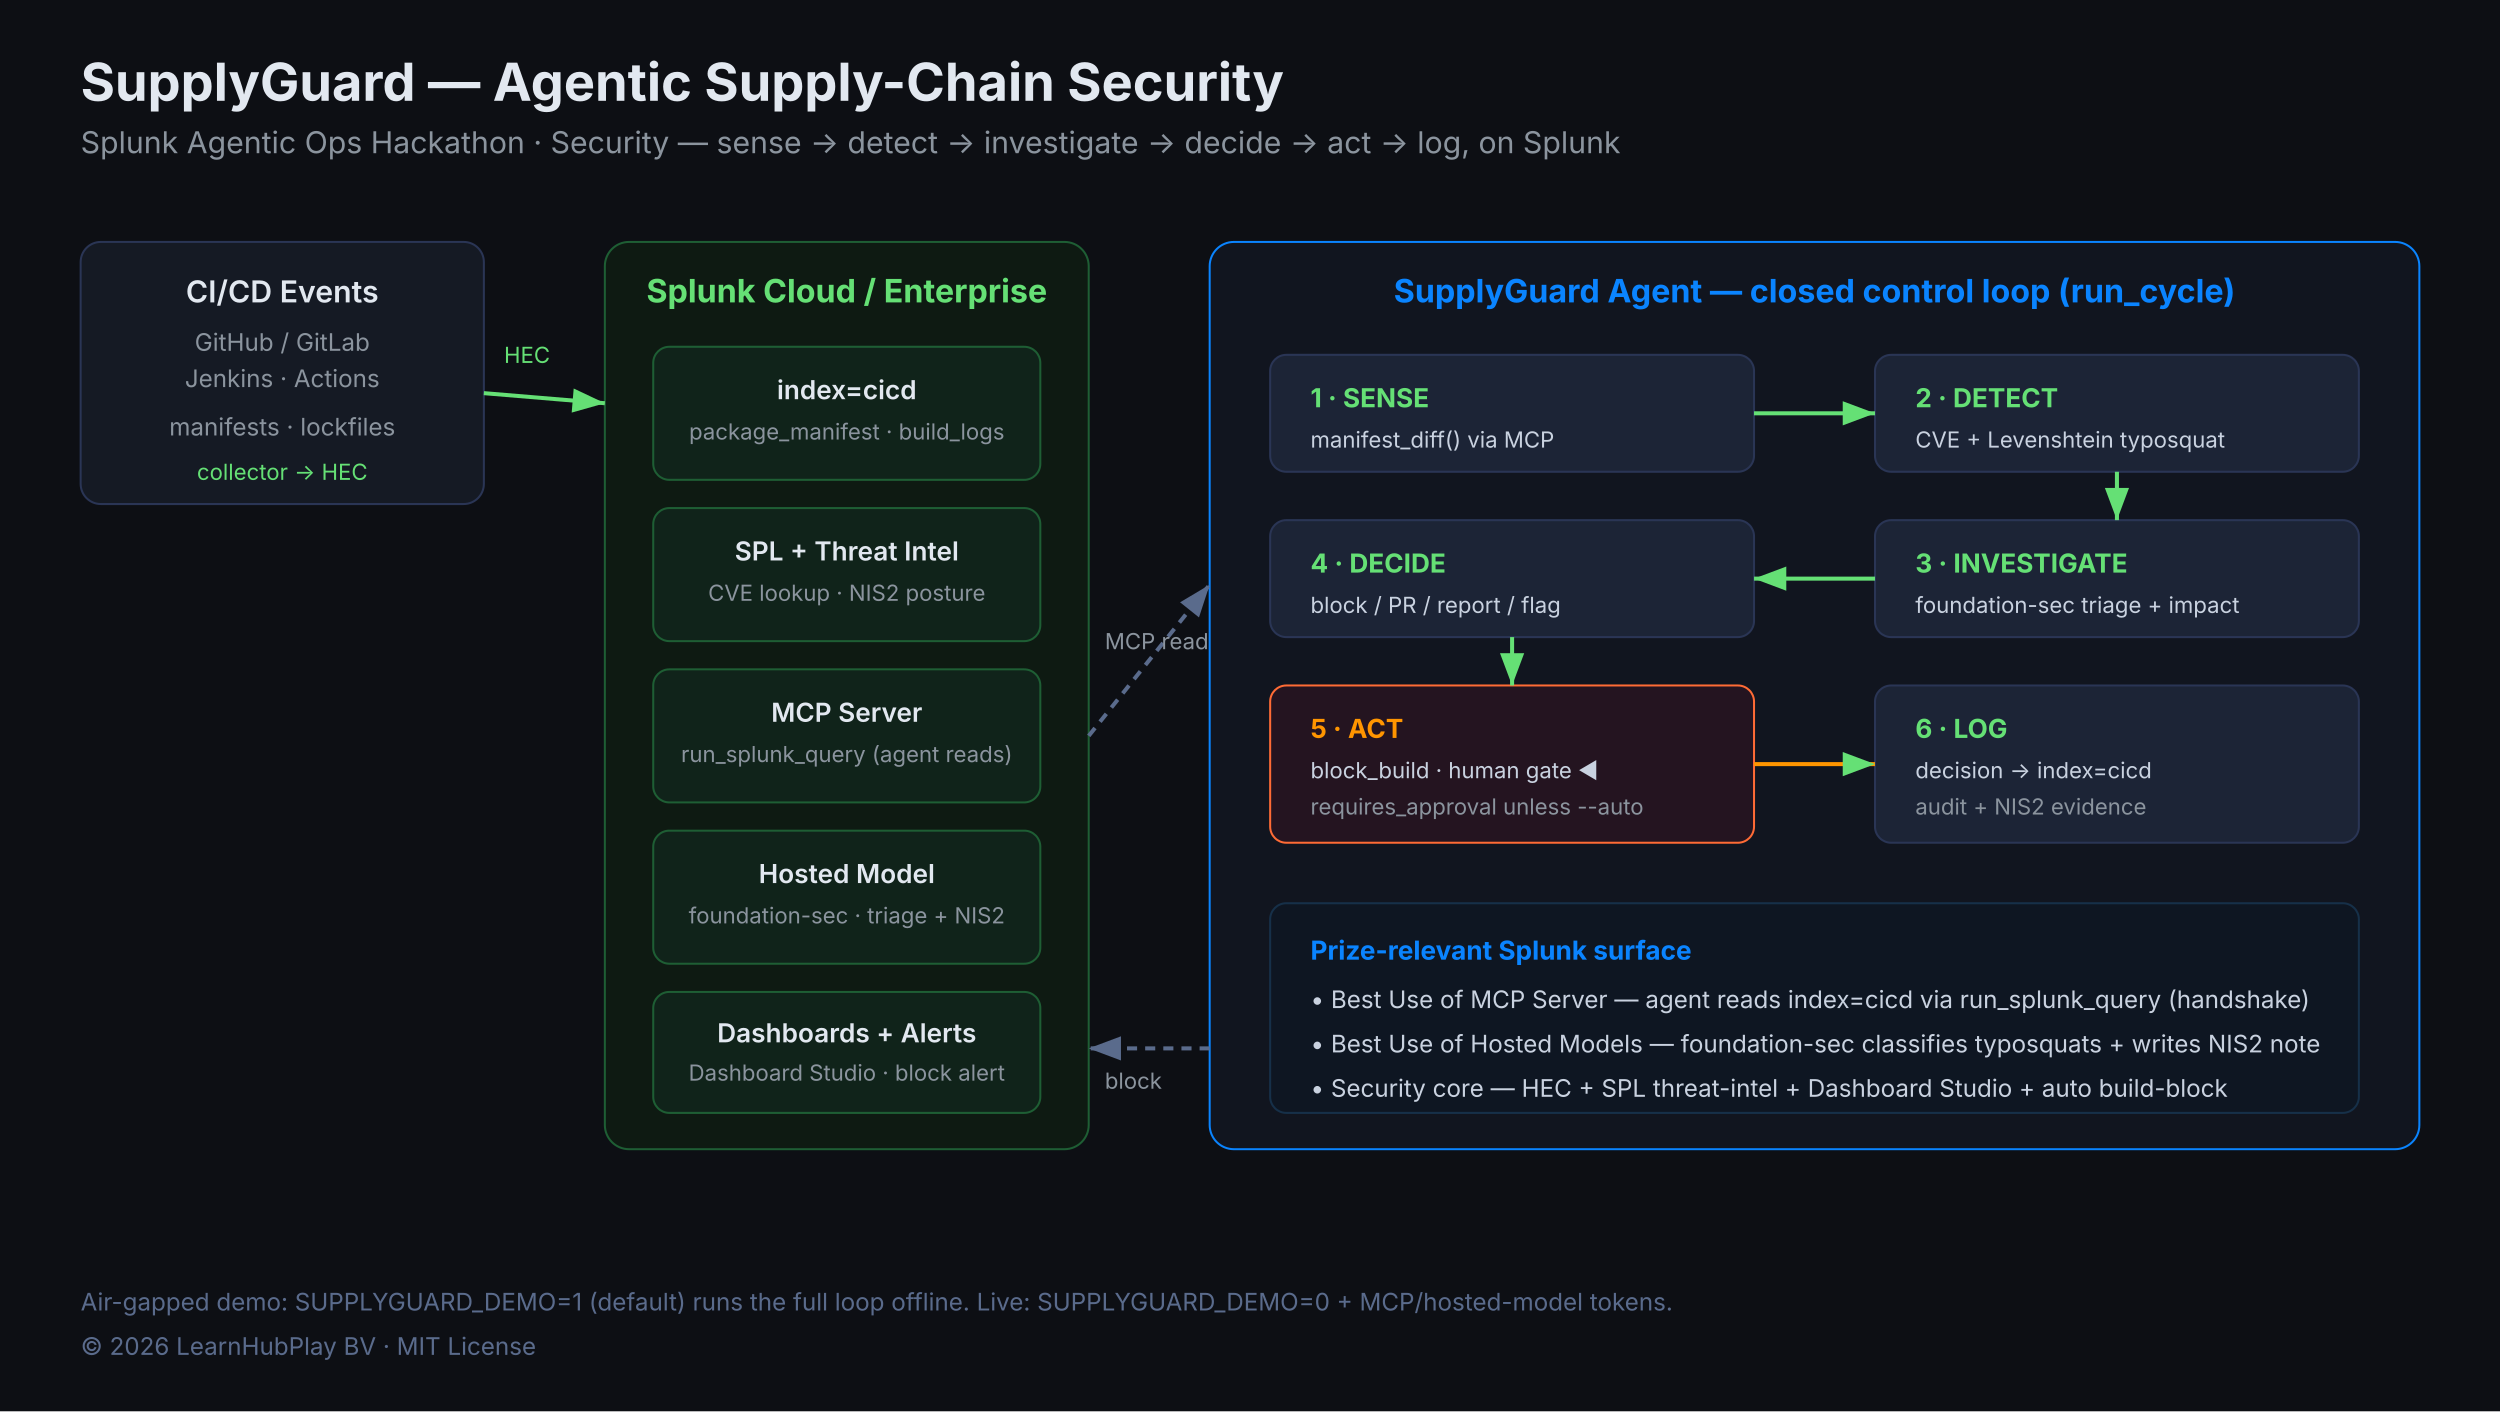
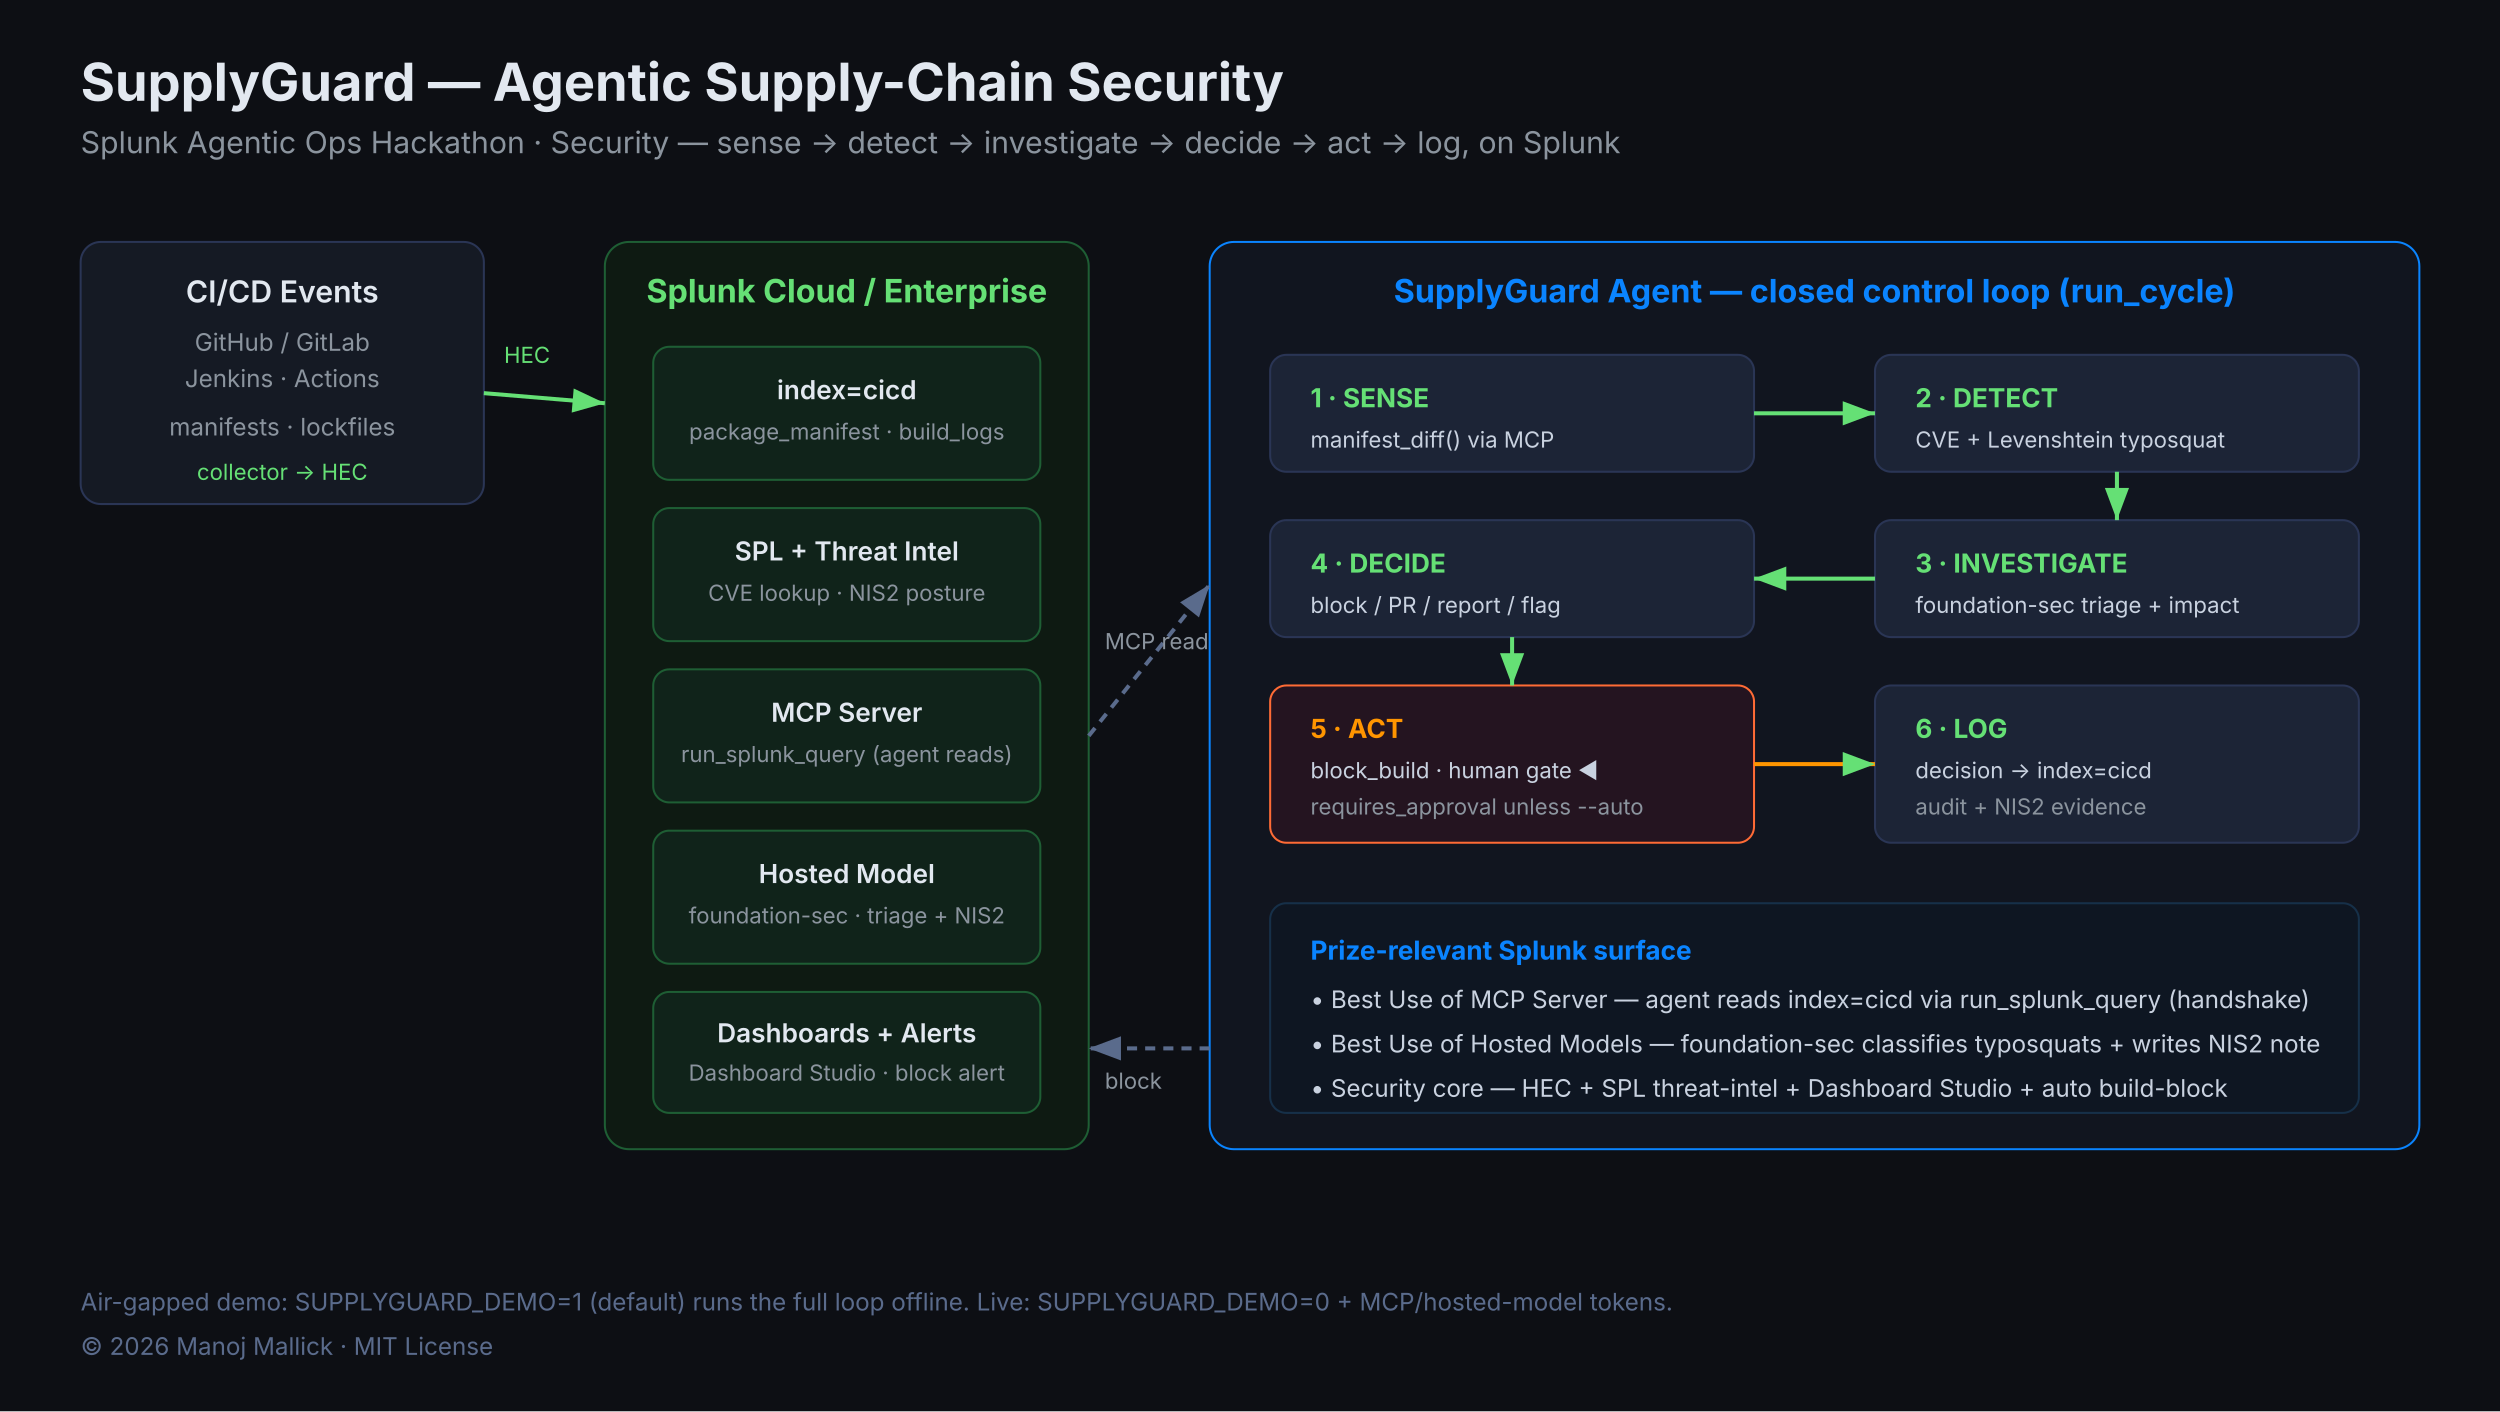
<svg xmlns="http://www.w3.org/2000/svg" width="1240" height="700" viewBox="0 0 1240 700" font-family="Inter, Helvetica, Arial, sans-serif">
  <defs>
    <marker id="arrow" markerWidth="10" markerHeight="10" refX="8" refY="3" orient="auto" markerUnits="strokeWidth">
      <path d="M0,0 L8,3 L0,6 Z" fill="#65E075" />
    </marker>
    <marker id="arrowDim" markerWidth="10" markerHeight="10" refX="8" refY="3" orient="auto" markerUnits="strokeWidth">
      <path d="M0,0 L8,3 L0,6 Z" fill="#5A6B8C" />
    </marker>
  </defs>
  <rect width="1240" height="700" fill="#0D0F14" />
  <text x="40" y="50" fill="#E2E8F0" font-size="26" font-weight="700">SupplyGuard — Agentic Supply-Chain Security</text>
  <text x="40" y="76" fill="#8B949E" font-size="15">Splunk Agentic Ops Hackathon · Security — sense → detect → investigate → decide → act → log, on Splunk</text>
  <rect x="40" y="120" width="200" height="130" rx="10" fill="#151A24" stroke="#2A3555" />
  <text x="140" y="150" fill="#E2E8F0" font-size="15" font-weight="600" text-anchor="middle">CI/CD Events</text>
  <text x="140" y="174" fill="#8B949E" font-size="12" text-anchor="middle">GitHub / GitLab</text>
  <text x="140" y="192" fill="#8B949E" font-size="12" text-anchor="middle">Jenkins · Actions</text>
  <text x="140" y="216" fill="#8B949E" font-size="12" text-anchor="middle">manifests · lockfiles</text>
  <text x="140" y="238" fill="#65E075" font-size="11" text-anchor="middle">collector → HEC</text>
  <rect x="300" y="120" width="240" height="450" rx="12" fill="#0E1A12" stroke="#1E5E34" />
  <text x="420" y="150" fill="#65E075" font-size="16" font-weight="700" text-anchor="middle">Splunk Cloud / Enterprise</text>
  <rect x="324" y="172" width="192" height="66" rx="8" fill="#10231A" stroke="#1E5E34" />
  <text x="420" y="198" fill="#E2E8F0" font-size="13" font-weight="600" text-anchor="middle">index=cicd</text>
  <text x="420" y="218" fill="#8B949E" font-size="11" text-anchor="middle">package_manifest · build_logs</text>
  <rect x="324" y="252" width="192" height="66" rx="8" fill="#10231A" stroke="#1E5E34" />
  <text x="420" y="278" fill="#E2E8F0" font-size="13" font-weight="600" text-anchor="middle">SPL + Threat Intel</text>
  <text x="420" y="298" fill="#8B949E" font-size="11" text-anchor="middle">CVE lookup · NIS2 posture</text>
  <rect x="324" y="332" width="192" height="66" rx="8" fill="#10231A" stroke="#1E5E34" />
  <text x="420" y="358" fill="#E2E8F0" font-size="13" font-weight="600" text-anchor="middle">MCP Server</text>
  <text x="420" y="378" fill="#8B949E" font-size="11" text-anchor="middle">run_splunk_query (agent reads)</text>
  <rect x="324" y="412" width="192" height="66" rx="8" fill="#10231A" stroke="#1E5E34" />
  <text x="420" y="438" fill="#E2E8F0" font-size="13" font-weight="600" text-anchor="middle">Hosted Model</text>
  <text x="420" y="458" fill="#8B949E" font-size="11" text-anchor="middle">foundation-sec · triage + NIS2</text>
  <rect x="324" y="492" width="192" height="60" rx="8" fill="#10231A" stroke="#1E5E34" />
  <text x="420" y="517" fill="#E2E8F0" font-size="13" font-weight="600" text-anchor="middle">Dashboards + Alerts</text>
  <text x="420" y="536" fill="#8B949E" font-size="11" text-anchor="middle">Dashboard Studio · block alert</text>
  <rect x="600" y="120" width="600" height="450" rx="12" fill="#11151F" stroke="#0A84FF" />
  <text x="900" y="150" fill="#0A84FF" font-size="16" font-weight="700" text-anchor="middle">SupplyGuard Agent — closed control loop (run_cycle)</text>
  <rect x="630" y="176" width="240" height="58" rx="8" fill="#1C2436" stroke="#2A3555" />
  <text x="650" y="202" fill="#65E075" font-size="13" font-weight="700">1 · SENSE</text>
  <text x="650" y="222" fill="#C9D2E0" font-size="11">manifest_diff() via MCP</text>
  <rect x="930" y="176" width="240" height="58" rx="8" fill="#1C2436" stroke="#2A3555" />
  <text x="950" y="202" fill="#65E075" font-size="13" font-weight="700">2 · DETECT</text>
  <text x="950" y="222" fill="#C9D2E0" font-size="11">CVE + Levenshtein typosquat</text>
  <rect x="930" y="258" width="240" height="58" rx="8" fill="#1C2436" stroke="#2A3555" />
  <text x="950" y="284" fill="#65E075" font-size="13" font-weight="700">3 · INVESTIGATE</text>
  <text x="950" y="304" fill="#C9D2E0" font-size="11">foundation-sec triage + impact</text>
  <rect x="630" y="258" width="240" height="58" rx="8" fill="#1C2436" stroke="#2A3555" />
  <text x="650" y="284" fill="#65E075" font-size="13" font-weight="700">4 · DECIDE</text>
  <text x="650" y="304" fill="#C9D2E0" font-size="11">block / PR / report / flag</text>
  <rect x="630" y="340" width="240" height="78" rx="8" fill="#241420" stroke="#FF6B35" />
  <text x="650" y="366" fill="#FF9500" font-size="13" font-weight="700">5 · ACT</text>
  <text x="650" y="386" fill="#C9D2E0" font-size="11">block_build · human gate ◄</text>
  <text x="650" y="404" fill="#8B949E" font-size="11">requires_approval unless --auto</text>
  <rect x="930" y="340" width="240" height="78" rx="8" fill="#1C2436" stroke="#2A3555" />
  <text x="950" y="366" fill="#65E075" font-size="13" font-weight="700">6 · LOG</text>
  <text x="950" y="386" fill="#C9D2E0" font-size="11">decision → index=cicd</text>
  <text x="950" y="404" fill="#8B949E" font-size="11">audit + NIS2 evidence</text>
  <line x1="870" y1="205" x2="930" y2="205" stroke="#65E075" stroke-width="2" marker-end="url(#arrow)" />
  <line x1="1050" y1="234" x2="1050" y2="258" stroke="#65E075" stroke-width="2" marker-end="url(#arrow)" />
  <line x1="930" y1="287" x2="870" y2="287" stroke="#65E075" stroke-width="2" marker-end="url(#arrow)" />
  <line x1="750" y1="316" x2="750" y2="340" stroke="#65E075" stroke-width="2" marker-end="url(#arrow)" />
  <line x1="870" y1="379" x2="930" y2="379" stroke="#FF9500" stroke-width="2" marker-end="url(#arrow)" />
  <rect x="630" y="448" width="540" height="104" rx="8" fill="#0E1622" stroke="#163049" />
  <text x="650" y="476" fill="#0A84FF" font-size="13" font-weight="700">Prize-relevant Splunk surface</text>
  <text x="650" y="500" fill="#C9D2E0" font-size="12">• Best Use of MCP Server — agent reads index=cicd via run_splunk_query (handshake)</text>
  <text x="650" y="522" fill="#C9D2E0" font-size="12">• Best Use of Hosted Models — foundation-sec classifies typosquats + writes NIS2 note</text>
  <text x="650" y="544" fill="#C9D2E0" font-size="12">• Security core — HEC + SPL threat-intel + Dashboard Studio + auto build-block</text>
  <line x1="240" y1="195" x2="300" y2="200" stroke="#65E075" stroke-width="2" marker-end="url(#arrow)" />
  <text x="250" y="180" fill="#65E075" font-size="11">HEC</text>
  <line x1="540" y1="365" x2="600" y2="290" stroke="#5A6B8C" stroke-width="2" stroke-dasharray="5,4" marker-end="url(#arrowDim)" />
  <text x="548" y="322" fill="#8B949E" font-size="11">MCP read</text>
  <line x1="600" y1="520" x2="540" y2="520" stroke="#5A6B8C" stroke-width="2" stroke-dasharray="5,4" marker-end="url(#arrowDim)" />
  <text x="548" y="540" fill="#8B949E" font-size="11">block</text>
  <text x="40" y="650" fill="#5A6B8C" font-size="12">Air-gapped demo: SUPPLYGUARD_DEMO=1 (default) runs the full loop offline. Live: SUPPLYGUARD_DEMO=0 + MCP/hosted-model tokens.</text>
-   <text x="40" y="672" fill="#5A6B8C" font-size="12">© 2026 LearnHubPlay BV · MIT License</text>
+   <text x="40" y="672" fill="#5A6B8C" font-size="12">© 2026 Manoj Mallick · MIT License</text>
</svg>
